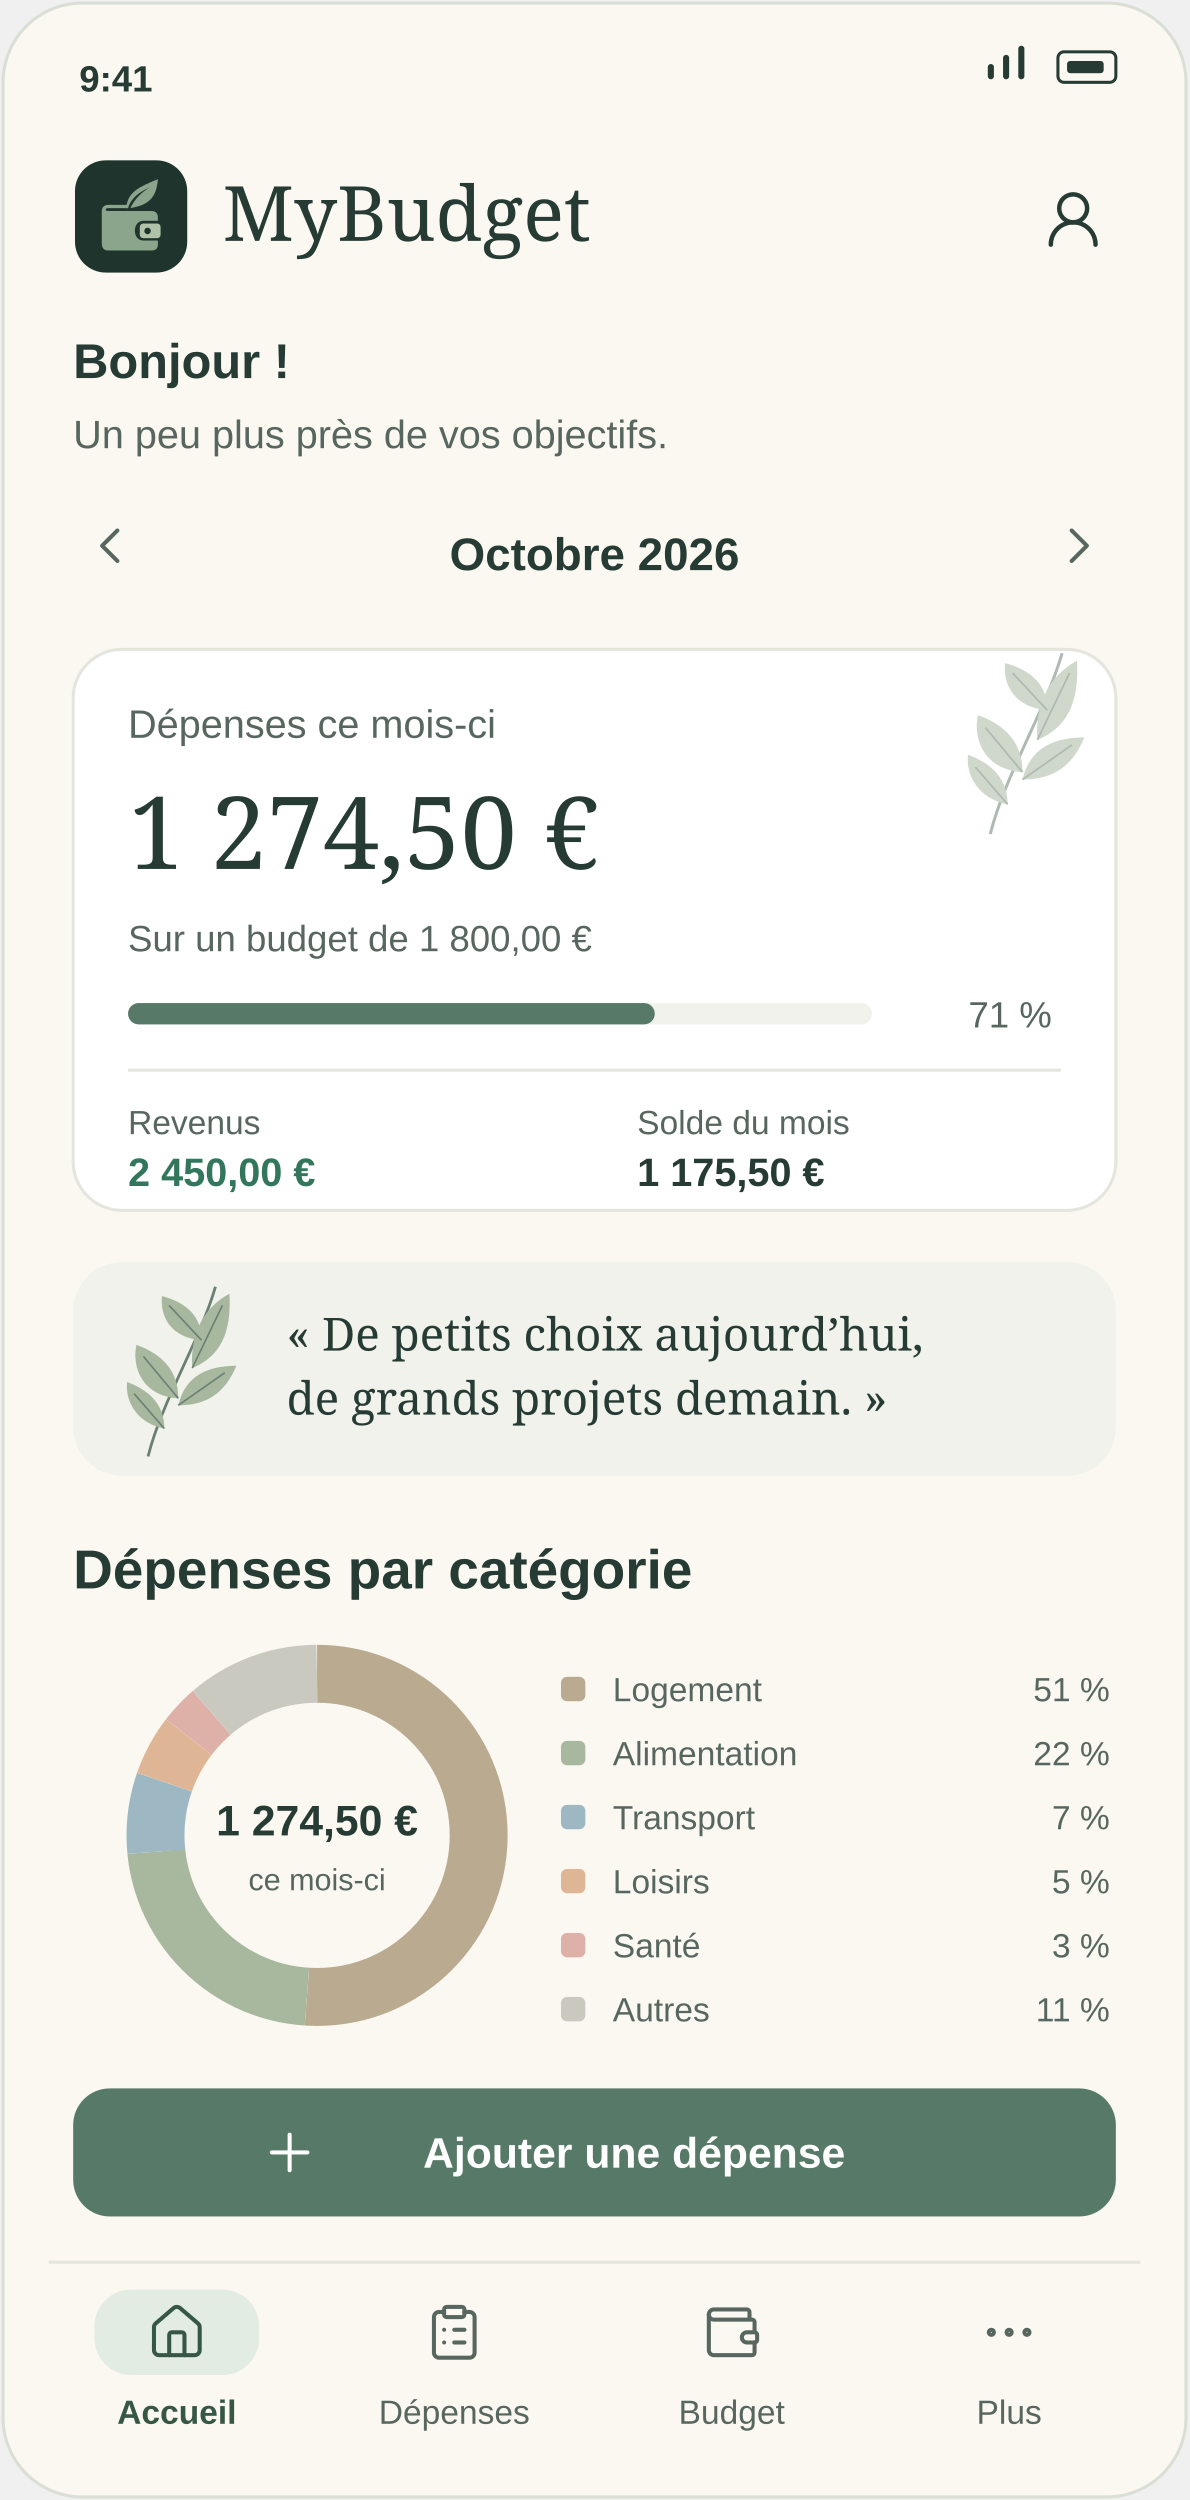
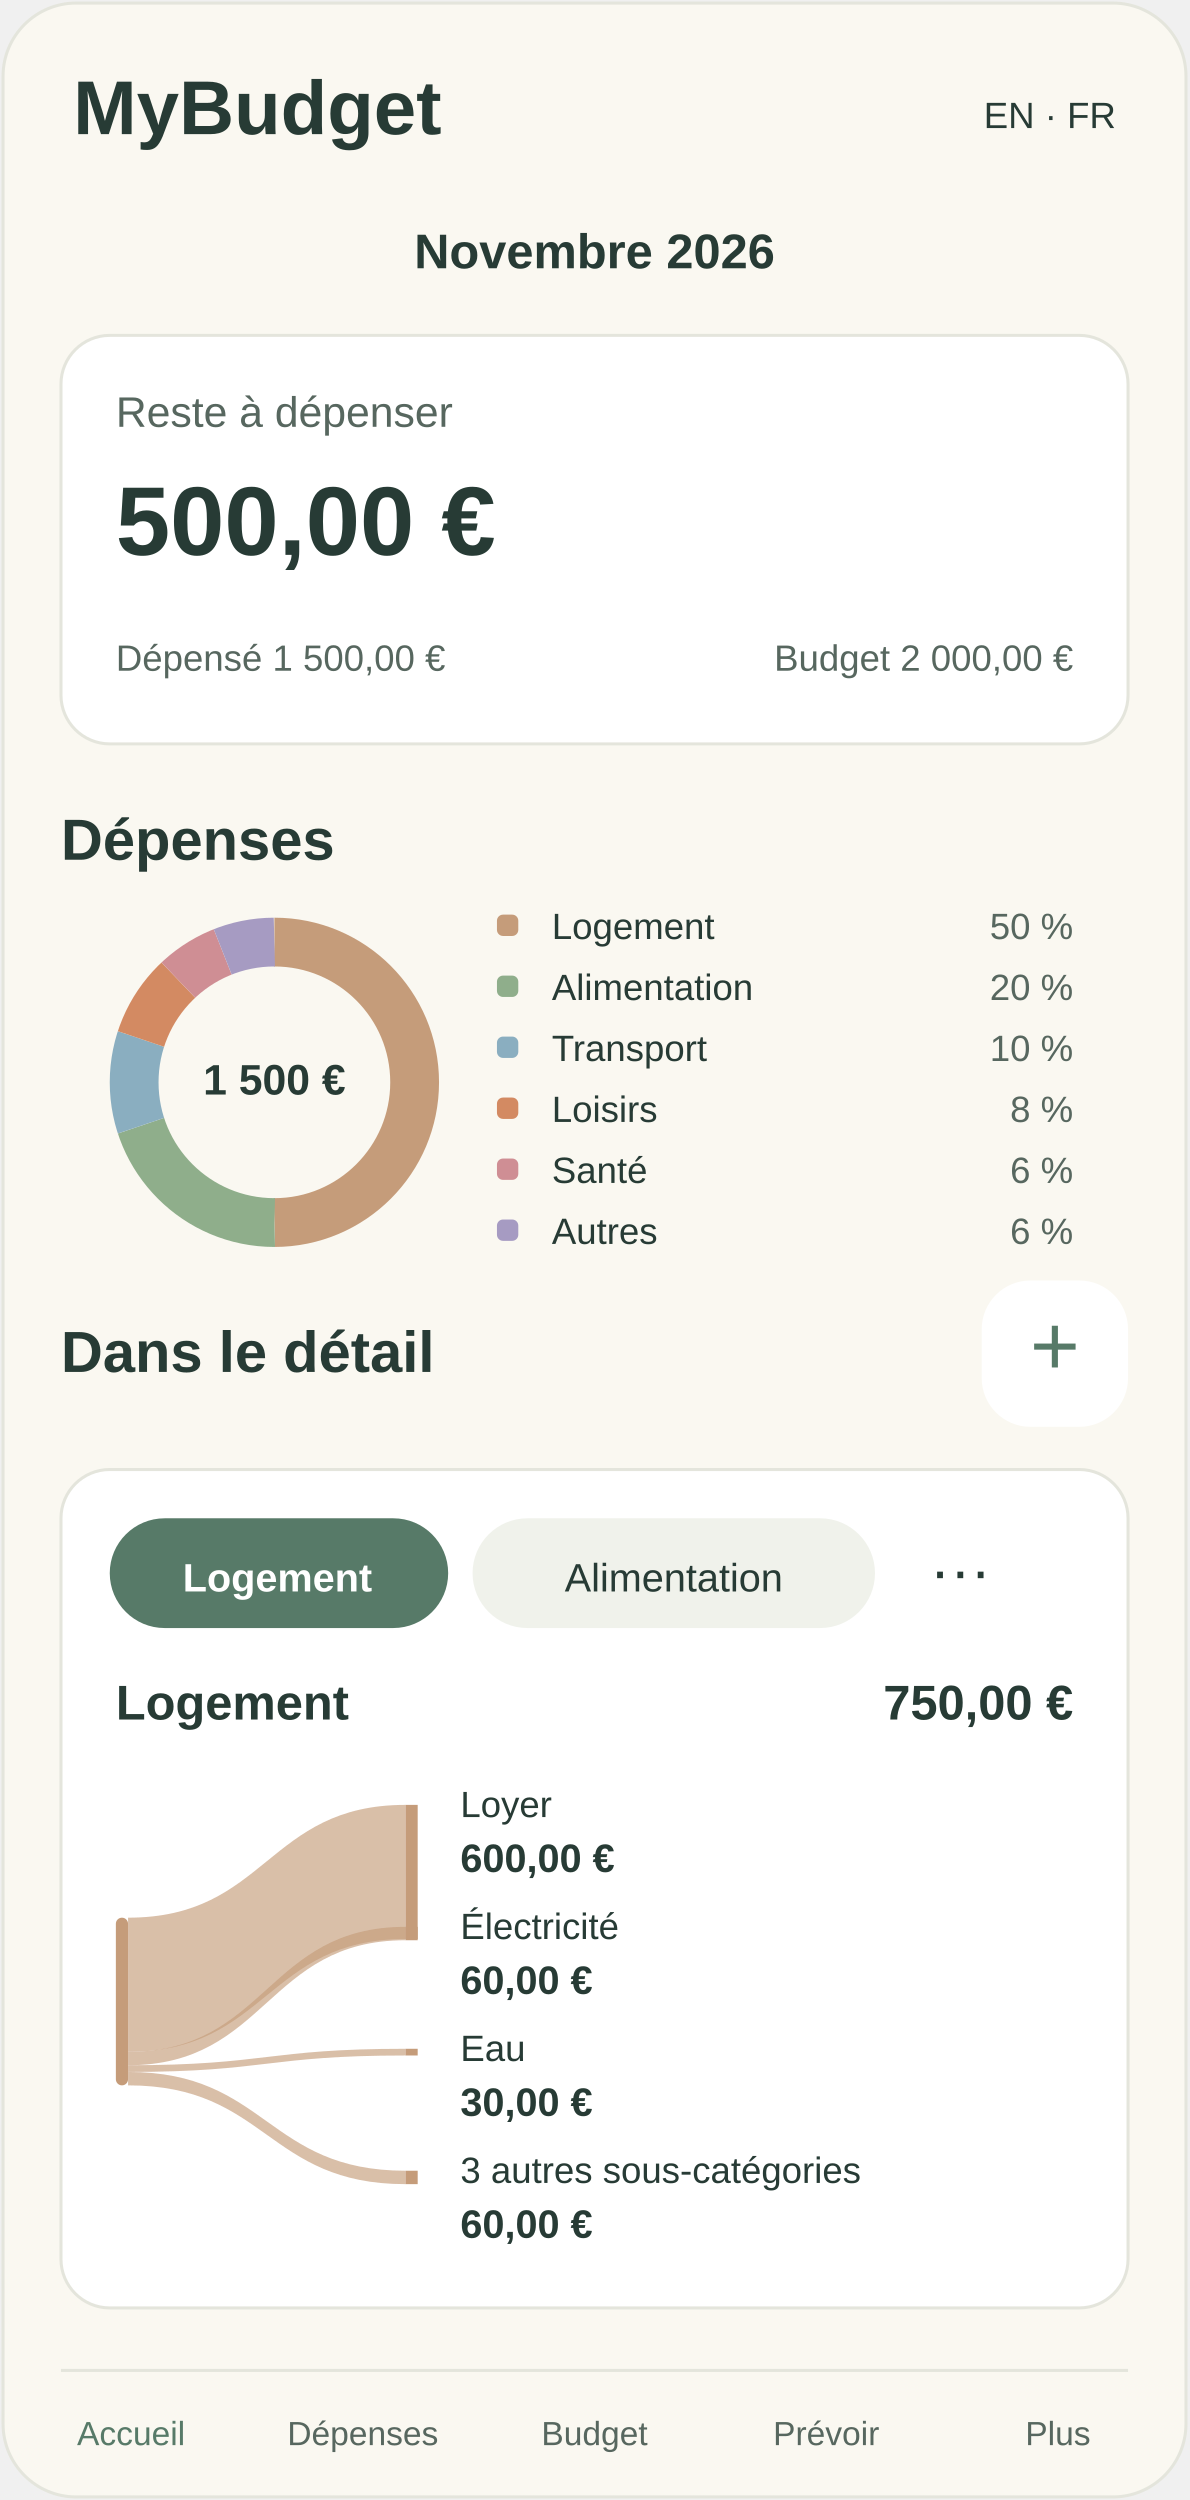
- <svg xmlns="http://www.w3.org/2000/svg" width="390" height="820" viewBox="0 0 390 820" role="img" aria-labelledby="title desc">
-   <defs>
-     <symbol id="i-chevron-left" viewBox="0 0 24 24">
-       <g fill="none" stroke="currentColor" stroke-width="1.6" stroke-linecap="round" stroke-linejoin="round">
-         <path d="m15 18-6-6 6-6" />
-       </g>
-     </symbol>
-     <symbol id="i-chevron-right" viewBox="0 0 24 24">
-       <g fill="none" stroke="currentColor" stroke-width="1.6" stroke-linecap="round" stroke-linejoin="round">
-         <path d="m9 18 6-6-6-6" />
-       </g>
-     </symbol>
-     <symbol id="i-clipboard-list" viewBox="0 0 24 24">
-       <g fill="none" stroke="currentColor" stroke-width="1.6" stroke-linecap="round" stroke-linejoin="round">
-         <rect width="8" height="4" x="8" y="2" rx="1" ry="1" />
-         <path d="M16 4h2a2 2 0 0 1 2 2v14a2 2 0 0 1-2 2H6a2 2 0 0 1-2-2V6a2 2 0 0 1 2-2h2" />
-         <path d="M12 11h4" />
-         <path d="M12 16h4" />
-         <path d="M8 11h.01" />
-         <path d="M8 16h.01" />
-       </g>
-     </symbol>
-     <symbol id="i-ellipsis" viewBox="0 0 24 24">
-       <g fill="none" stroke="currentColor" stroke-width="1.6" stroke-linecap="round" stroke-linejoin="round">
-         <circle cx="12" cy="12" r="1" />
-         <circle cx="19" cy="12" r="1" />
-         <circle cx="5" cy="12" r="1" />
-       </g>
-     </symbol>
-     <symbol id="i-house" viewBox="0 0 24 24">
-       <g fill="none" stroke="currentColor" stroke-width="1.6" stroke-linecap="round" stroke-linejoin="round">
-         <path d="M15 21v-8a1 1 0 0 0-1-1h-4a1 1 0 0 0-1 1v8" />
-         <path d="M3 10a2 2 0 0 1 .709-1.528l7-6a2 2 0 0 1 2.582 0l7 6A2 2 0 0 1 21 10v9a2 2 0 0 1-2 2H5a2 2 0 0 1-2-2z" />
-       </g>
-     </symbol>
-     <symbol id="i-plus" viewBox="0 0 24 24">
-       <g fill="none" stroke="currentColor" stroke-width="1.6" stroke-linecap="round" stroke-linejoin="round">
-         <path d="M5 12h14" />
-         <path d="M12 5v14" />
-       </g>
-     </symbol>
-     <symbol id="i-user-round" viewBox="0 0 24 24">
-       <g fill="none" stroke="currentColor" stroke-width="1.6" stroke-linecap="round" stroke-linejoin="round">
-         <circle cx="12" cy="8" r="5" />
-         <path d="M20 21a8 8 0 0 0-16 0" />
-       </g>
-     </symbol>
-     <symbol id="i-wallet" viewBox="0 0 24 24">
-       <g fill="none" stroke="currentColor" stroke-width="1.6" stroke-linecap="round" stroke-linejoin="round">
-         <path d="M19 7V4a1 1 0 0 0-1-1H5a2 2 0 0 0 0 4h15a1 1 0 0 1 1 1v4h-3a2 2 0 0 0 0 4h3a1 1 0 0 0 1-1v-2a1 1 0 0 0-1-1" />
-         <path d="M3 5v14a2 2 0 0 0 2 2h15a1 1 0 0 0 1-1v-4" />
-       </g>
-     </symbol>
-     <symbol id="brand" viewBox="0 0 64 64">
-       <rect x="1" y="1" width="62" height="62" rx="17" fill="#1E342C" />
-       <path d="M29.4 27.4C29.7 18.3 37.4 15.3 46.8 11.4C46 22.1 41.2 25.7 31.6 27.4C33.7 22.9 37.4 18.7 42.5 15.9C35.1 19 31.5 23 30.3 27.4Z" fill="#8BA58C" />
-       <path d="M19.2 25.6H30V27.4H19.1C17.6 27.4 17.6 29 19.1 29H43.4C45.5 29 46.8 30.4 46.8 32.4V34.4H38.8C32.5 34.4 32.5 45.3 38.8 45.3H46.8V47.5C46.8 49.8 45.5 50.8 43.4 50.8H19.2C17 50.8 15.8 49.3 15.8 47V29.2C15.8 26.8 17.3 25.6 19.2 25.6Z" fill="#8BA58C" />
-       <rect x="36.8" y="35.9" width="11.5" height="8.1" rx="1.9" fill="#B0C2A7" />
-       <circle cx="41.1" cy="40" r="1.8" fill="#1E342C" />
-     </symbol>
-     <symbol id="sprig" viewBox="0 0 52 80">
-       <path d="M11 77C17 53 33 28 40 4" stroke="#6B7F73" stroke-width="1.2" fill="none" />
-       <path d="M24 52C8 51 4 38 6 29C17 33 24 40 24 52ZM30 39C29 24 35 13 46 7C47 24 42 34 30 39ZM18 65C7 63 1 54 2 45C13 49 18 56 18 65ZM34 27C21 26 16 17 17 8C28 11 34 17 34 27ZM24 55C27 42 37 38 49 38C44 50 36 55 24 55Z" fill="#A7B89F" />
-       <path d="M24 52L9 34M30 39L43 12M18 65L5 50M34 27L20 12M24 55L44 41" stroke="#6B7F73" stroke-width=".7" fill="none" />
-     </symbol>
-   </defs>
-   <g font-family="Arial,sans-serif" fill="#273B35">
-     <rect x="1" y="1" width="388" height="818" rx="26" fill="#FAF8F1" stroke="#D9DFD5" />
-     <text x="26" y="30" font-size="12" font-weight="600">9:41</text>
-     <path d="M325 25v-3m5 3v-6m5 6v-9" stroke="#273B35" stroke-width="2" stroke-linecap="round" />
-     <rect x="347" y="17" width="19" height="10" rx="2" fill="none" stroke="#273B35" />
-     <rect x="350" y="20" width="12" height="4" rx="1" fill="#273B35" />
-     <use href="#brand" x="24" y="52" width="38" height="38" />
-     <text x="73" y="79" font-size="25" font-family="Georgia,serif">MyBudget</text>
-     <use href="#i-user-round" x="341" y="61" width="22" height="22" color="#273B35" />
-     <text x="24" y="124" font-size="16" font-weight="600">Bonjour !</text>
-     <text x="24" y="147" font-size="13" fill="#57675F">Un peu plus près de vos objectifs.</text>
-     <use href="#i-chevron-left" x="26" y="169" width="20" height="20" color="#57675F" />
-     <text x="195" y="187" font-size="15" font-weight="600" text-anchor="middle">Octobre 2026</text>
-     <use href="#i-chevron-right" x="344" y="169" width="20" height="20" color="#57675F" />
-     <rect x="24" y="213" width="342" height="184" rx="16" fill="#FFFFFF" stroke="#E4E5DC" />
-     <use href="#sprig" x="315" y="211" width="44" height="65" opacity=".55" />
-     <text x="42" y="242" font-size="13" fill="#57675F">Dépenses ce mois-ci</text>
-     <text x="42" y="285" font-size="33" font-family="Georgia,serif">1 274,50 €</text>
-     <text x="42" y="312" font-size="12" fill="#57675F">Sur un budget de 1 800,00 €</text>
-     <rect x="42" y="329" width="244" height="7" rx="3.5" fill="#F0F2EB" />
-     <rect x="42" y="329" width="172.77" height="7" rx="3.5" fill="#577A68" />
-     <text x="345" y="337" font-size="12" fill="#57675F" text-anchor="end">71 %</text>
-     <path d="M42 351h306" stroke="#E4E5DC" />
-     <text x="42" y="372" font-size="11" fill="#57675F">Revenus</text>
-     <text x="42" y="389" font-size="13" fill="#32765B" font-weight="600">2 450,00 €</text>
-     <text x="209" y="372" font-size="11" fill="#57675F">Solde du mois</text>
-     <text x="209" y="389" font-size="13" font-weight="600">1 175,50 €</text>
-     <rect x="24" y="414" width="342" height="70" rx="16" fill="#F0F2EB" />
-     <use href="#sprig" x="38" y="419" width="44" height="61" />
-     <text x="94" y="443" font-size="15" font-family="Georgia,serif">« De petits choix aujourd’hui,</text>
-     <text x="94" y="464" font-size="15" font-family="Georgia,serif">de grands projets demain. »</text>
-     <text x="24" y="521" font-size="18" font-weight="600">Dépenses par catégorie</text>
-     <circle cx="104" cy="602" r="53" fill="none" stroke="#B9AA90" stroke-width="19" stroke-dasharray="169.836 333.009" stroke-dashoffset="0.000" transform="rotate(-90 104 602)" />
-     <circle cx="104" cy="602" r="53" fill="none" stroke="#A7B89F" stroke-width="19" stroke-dasharray="74.571 333.009" stroke-dashoffset="-169.836" transform="rotate(-90 104 602)" />
-     <circle cx="104" cy="602" r="53" fill="none" stroke="#9DB8C3" stroke-width="19" stroke-dasharray="23.150 333.009" stroke-dashoffset="-244.407" transform="rotate(-90 104 602)" />
-     <circle cx="104" cy="602" r="53" fill="none" stroke="#DFB695" stroke-width="19" stroke-dasharray="16.853 333.009" stroke-dashoffset="-267.557" transform="rotate(-90 104 602)" />
-     <circle cx="104" cy="602" r="53" fill="none" stroke="#DDB1A7" stroke-width="19" stroke-dasharray="10.974 333.009" stroke-dashoffset="-284.410" transform="rotate(-90 104 602)" />
-     <circle cx="104" cy="602" r="53" fill="none" stroke="#CAC9C0" stroke-width="19" stroke-dasharray="37.625 333.009" stroke-dashoffset="-295.384" transform="rotate(-90 104 602)" />
-     <text x="104" y="602" font-size="14" font-weight="600" text-anchor="middle">1 274,50 €</text>
-     <text x="104" y="620" font-size="10" fill="#57675F" text-anchor="middle">ce mois-ci</text>
-     <rect x="184" y="550" width="8" height="8" rx="2" fill="#B9AA90" />
-     <text x="201" y="558" font-size="11" fill="#57675F">Logement</text>
-     <text x="364" y="558" font-size="11" fill="#57675F" text-anchor="end">51 %</text>
-     <rect x="184" y="571" width="8" height="8" rx="2" fill="#A7B89F" />
-     <text x="201" y="579" font-size="11" fill="#57675F">Alimentation</text>
-     <text x="364" y="579" font-size="11" fill="#57675F" text-anchor="end">22 %</text>
-     <rect x="184" y="592" width="8" height="8" rx="2" fill="#9DB8C3" />
-     <text x="201" y="600" font-size="11" fill="#57675F">Transport</text>
-     <text x="364" y="600" font-size="11" fill="#57675F" text-anchor="end">7 %</text>
-     <rect x="184" y="613" width="8" height="8" rx="2" fill="#DFB695" />
-     <text x="201" y="621" font-size="11" fill="#57675F">Loisirs</text>
-     <text x="364" y="621" font-size="11" fill="#57675F" text-anchor="end">5 %</text>
-     <rect x="184" y="634" width="8" height="8" rx="2" fill="#DDB1A7" />
-     <text x="201" y="642" font-size="11" fill="#57675F">Santé</text>
-     <text x="364" y="642" font-size="11" fill="#57675F" text-anchor="end">3 %</text>
-     <rect x="184" y="655" width="8" height="8" rx="2" fill="#CAC9C0" />
-     <text x="201" y="663" font-size="11" fill="#57675F">Autres</text>
-     <text x="364" y="663" font-size="11" fill="#57675F" text-anchor="end">11 %</text>
-     <rect x="24" y="685" width="342" height="42" rx="12" fill="#577A68" />
-     <use href="#i-plus" x="85" y="696" width="20" height="20" color="#FFFFFF" />
-     <text x="208" y="711" font-size="14" fill="#FFFFFF" font-weight="600" text-anchor="middle">Ajouter une dépense</text>
-     <path d="M16 742h358" stroke="#E4E5DC" />
-     <rect x="31" y="751" width="54" height="28" rx="12" fill="#E2ECE3" />
-     <use href="#i-house" x="48" y="755" width="20" height="20" color="#365646" />
-     <text x="58" y="795" font-size="11" fill="#365646" font-weight="600" text-anchor="middle">Accueil</text>
-     <use href="#i-clipboard-list" x="139" y="755" width="20" height="20" color="#57675F" />
-     <text x="149" y="795" font-size="11" fill="#57675F" font-weight="400" text-anchor="middle">Dépenses</text>
-     <use href="#i-wallet" x="230" y="755" width="20" height="20" color="#57675F" />
-     <text x="240" y="795" font-size="11" fill="#57675F" font-weight="400" text-anchor="middle">Budget</text>
-     <use href="#i-ellipsis" x="321" y="755" width="20" height="20" color="#57675F" />
-     <text x="331" y="795" font-size="11" fill="#57675F" font-weight="400" text-anchor="middle">Plus</text>
+ <svg xmlns="http://www.w3.org/2000/svg" width="390" height="820" viewBox="0 0 390 820" xml:lang="fr" role="img" aria-labelledby="title desc">
+   <g font-family="Arial,sans-serif">
+     <rect x="1" y="1" width="388" height="818" rx="24" fill="#FAF8F1" stroke="#E4E5DC" />
+     <text x="24" y="44" font-size="25" fill="#273B35" font-weight="600" text-anchor="start">MyBudget</text>
+     <text x="366" y="42" font-size="12" fill="#273B35" font-weight="400" text-anchor="end">EN · FR</text>
+     <text x="195" y="88" font-size="16" fill="#273B35" font-weight="600" text-anchor="middle">Novembre 2026</text>
+     <rect x="20" y="110" width="350" height="134" rx="16" fill="white" stroke="#E4E5DC" />
+     <text x="38" y="140" font-size="14" fill="#57675F" font-weight="400" text-anchor="start">Reste à dépenser</text>
+     <text x="38" y="182" font-size="32" fill="#273B35" font-weight="600" text-anchor="start">500,00 €</text>
+     <text x="38" y="220" font-size="12" fill="#57675F" font-weight="400" text-anchor="start">Dépensé 1 500,00 €</text>
+     <text x="352" y="220" font-size="12" fill="#57675F" font-weight="400" text-anchor="end">Budget 2 000,00 €</text>
+     <text x="20" y="282" font-size="19" fill="#273B35" font-weight="600" text-anchor="start">Dépenses</text>
+     <circle cx="90" cy="355" r="46" fill="none" stroke="#C59C7A" stroke-width="16" stroke-dasharray="144.513 289.027" stroke-dashoffset="0" transform="rotate(-90 90 355)" />
+     <circle cx="90" cy="355" r="46" fill="none" stroke="#8FAE8B" stroke-width="16" stroke-dasharray="57.805 289.027" stroke-dashoffset="-144.513" transform="rotate(-90 90 355)" />
+     <circle cx="90" cy="355" r="46" fill="none" stroke="#8AAEC0" stroke-width="16" stroke-dasharray="28.903 289.027" stroke-dashoffset="-202.319" transform="rotate(-90 90 355)" />
+     <circle cx="90" cy="355" r="46" fill="none" stroke="#D38A62" stroke-width="16" stroke-dasharray="23.122 289.027" stroke-dashoffset="-231.221" transform="rotate(-90 90 355)" />
+     <circle cx="90" cy="355" r="46" fill="none" stroke="#CF8E94" stroke-width="16" stroke-dasharray="17.342 289.027" stroke-dashoffset="-254.343" transform="rotate(-90 90 355)" />
+     <circle cx="90" cy="355" r="46" fill="none" stroke="#A69BC2" stroke-width="16" stroke-dasharray="17.342 289.027" stroke-dashoffset="-271.685" transform="rotate(-90 90 355)" />
+     <text x="90" y="359" font-size="14" fill="#273B35" font-weight="600" text-anchor="middle">1 500 €</text>
+     <rect x="163" y="300" width="7" height="7" rx="2" fill="#C59C7A" />
+     <text x="181" y="308" font-size="12" fill="#273B35" font-weight="400" text-anchor="start">Logement</text>
+     <text x="352" y="308" font-size="12" fill="#57675F" font-weight="400" text-anchor="end">50 %</text>
+     <rect x="163" y="320" width="7" height="7" rx="2" fill="#8FAE8B" />
+     <text x="181" y="328" font-size="12" fill="#273B35" font-weight="400" text-anchor="start">Alimentation</text>
+     <text x="352" y="328" font-size="12" fill="#57675F" font-weight="400" text-anchor="end">20 %</text>
+     <rect x="163" y="340" width="7" height="7" rx="2" fill="#8AAEC0" />
+     <text x="181" y="348" font-size="12" fill="#273B35" font-weight="400" text-anchor="start">Transport</text>
+     <text x="352" y="348" font-size="12" fill="#57675F" font-weight="400" text-anchor="end">10 %</text>
+     <rect x="163" y="360" width="7" height="7" rx="2" fill="#D38A62" />
+     <text x="181" y="368" font-size="12" fill="#273B35" font-weight="400" text-anchor="start">Loisirs</text>
+     <text x="352" y="368" font-size="12" fill="#57675F" font-weight="400" text-anchor="end">8 %</text>
+     <rect x="163" y="380" width="7" height="7" rx="2" fill="#CF8E94" />
+     <text x="181" y="388" font-size="12" fill="#273B35" font-weight="400" text-anchor="start">Santé</text>
+     <text x="352" y="388" font-size="12" fill="#57675F" font-weight="400" text-anchor="end">6 %</text>
+     <rect x="163" y="400" width="7" height="7" rx="2" fill="#A69BC2" />
+     <text x="181" y="408" font-size="12" fill="#273B35" font-weight="400" text-anchor="start">Autres</text>
+     <text x="352" y="408" font-size="12" fill="#57675F" font-weight="400" text-anchor="end">6 %</text>
+     <text x="20" y="450" font-size="19" fill="#273B35" font-weight="600" text-anchor="start">Dans le détail</text>
+     <rect x="322" y="420" width="48" height="48" rx="16" fill="white" />
+     <text x="346" y="451" font-size="28" fill="#577A68" font-weight="400" text-anchor="middle">+</text>
+     <rect x="20" y="482" width="350" height="275" rx="16" fill="white" stroke="#E4E5DC" />
+     <rect x="36" y="498" width="111" height="36" rx="18" fill="#577A68" />
+     <text x="91" y="522" font-size="13" fill="white" font-weight="600" text-anchor="middle">Logement</text>
+     <rect x="155" y="498" width="132" height="36" rx="18" fill="#F0F2EB" />
+     <text x="221" y="522" font-size="13" fill="#273B35" font-weight="400" text-anchor="middle">Alimentation</text>
+     <text x="305" y="522" font-size="20" fill="#273B35" font-weight="400" text-anchor="start">···</text>
+     <text x="38" y="564" font-size="16" fill="#273B35" font-weight="600" text-anchor="start">Logement</text>
+     <text x="352" y="564" font-size="16" fill="#273B35" font-weight="600" text-anchor="end">750,00 €</text>
+     <path d="M42 629 C87.5 629 87.5 592 133 592 V636.0 C87.5 636.0 87.5 673.0 42 673.0 Z" fill="#C59C7A" opacity="0.65" />
+     <rect x="133" y="592" width="4" height="44.0" rx="0" fill="#C59C7A" />
+     <text x="151" y="596" font-size="12" fill="#273B35" font-weight="400" text-anchor="start">Loyer</text>
+     <text x="151" y="614" font-size="13" fill="#273B35" font-weight="600" text-anchor="start">600,00 €</text>
+     <path d="M42 673.0 C87.5 673.0 87.5 632 133 632 V636.4 C87.5 636.4 87.5 677.4 42 677.4 Z" fill="#C59C7A" opacity="0.65" />
+     <rect x="133" y="632" width="4" height="4.4" rx="0" fill="#C59C7A" />
+     <text x="151" y="636" font-size="12" fill="#273B35" font-weight="400" text-anchor="start">Électricité</text>
+     <text x="151" y="654" font-size="13" fill="#273B35" font-weight="600" text-anchor="start">60,00 €</text>
+     <path d="M42 677.4 C87.5 677.4 87.5 672 133 672 V674.2 C87.5 674.2 87.5 679.6 42 679.6 Z" fill="#C59C7A" opacity="0.65" />
+     <rect x="133" y="672" width="4" height="2.2" rx="0" fill="#C59C7A" />
+     <text x="151" y="676" font-size="12" fill="#273B35" font-weight="400" text-anchor="start">Eau</text>
+     <text x="151" y="694" font-size="13" fill="#273B35" font-weight="600" text-anchor="start">30,00 €</text>
+     <path d="M42 679.6 C87.5 679.6 87.5 712 133 712 V716.4 C87.5 716.4 87.5 684.0 42 684.0 Z" fill="#C59C7A" opacity="0.65" />
+     <rect x="133" y="712" width="4" height="4.4" rx="0" fill="#C59C7A" />
+     <text x="151" y="716" font-size="12" fill="#273B35" font-weight="400" text-anchor="start">3 autres sous-catégories</text>
+     <text x="151" y="734" font-size="13" fill="#273B35" font-weight="600" text-anchor="start">60,00 €</text>
+     <rect x="38" y="629" width="4" height="55" rx="2" fill="#C59C7A" />
+     <path d="M20 777 H370 V778 H20 Z" fill="#E4E5DC" opacity="1" />
+     <text x="43" y="802" font-size="11" fill="#577A68" font-weight="400" text-anchor="middle">Accueil</text>
+     <text x="119" y="802" font-size="11" fill="#57675F" font-weight="400" text-anchor="middle">Dépenses</text>
+     <text x="195" y="802" font-size="11" fill="#57675F" font-weight="400" text-anchor="middle">Budget</text>
+     <text x="271" y="802" font-size="11" fill="#57675F" font-weight="400" text-anchor="middle">Prévoir</text>
+     <text x="347" y="802" font-size="11" fill="#57675F" font-weight="400" text-anchor="middle">Plus</text>
  </g>
</svg>
